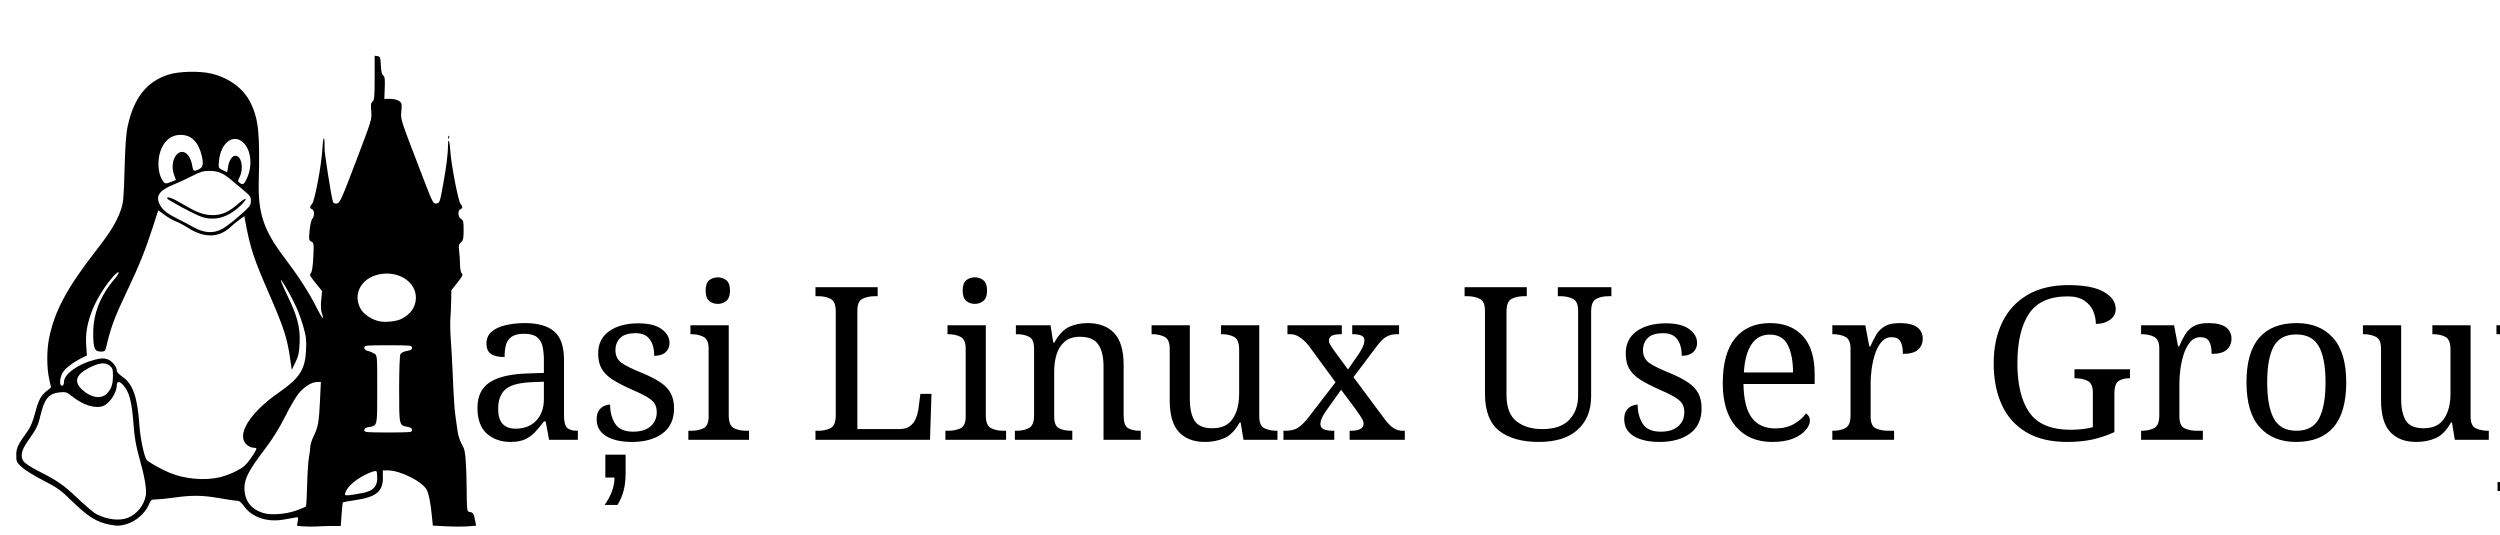
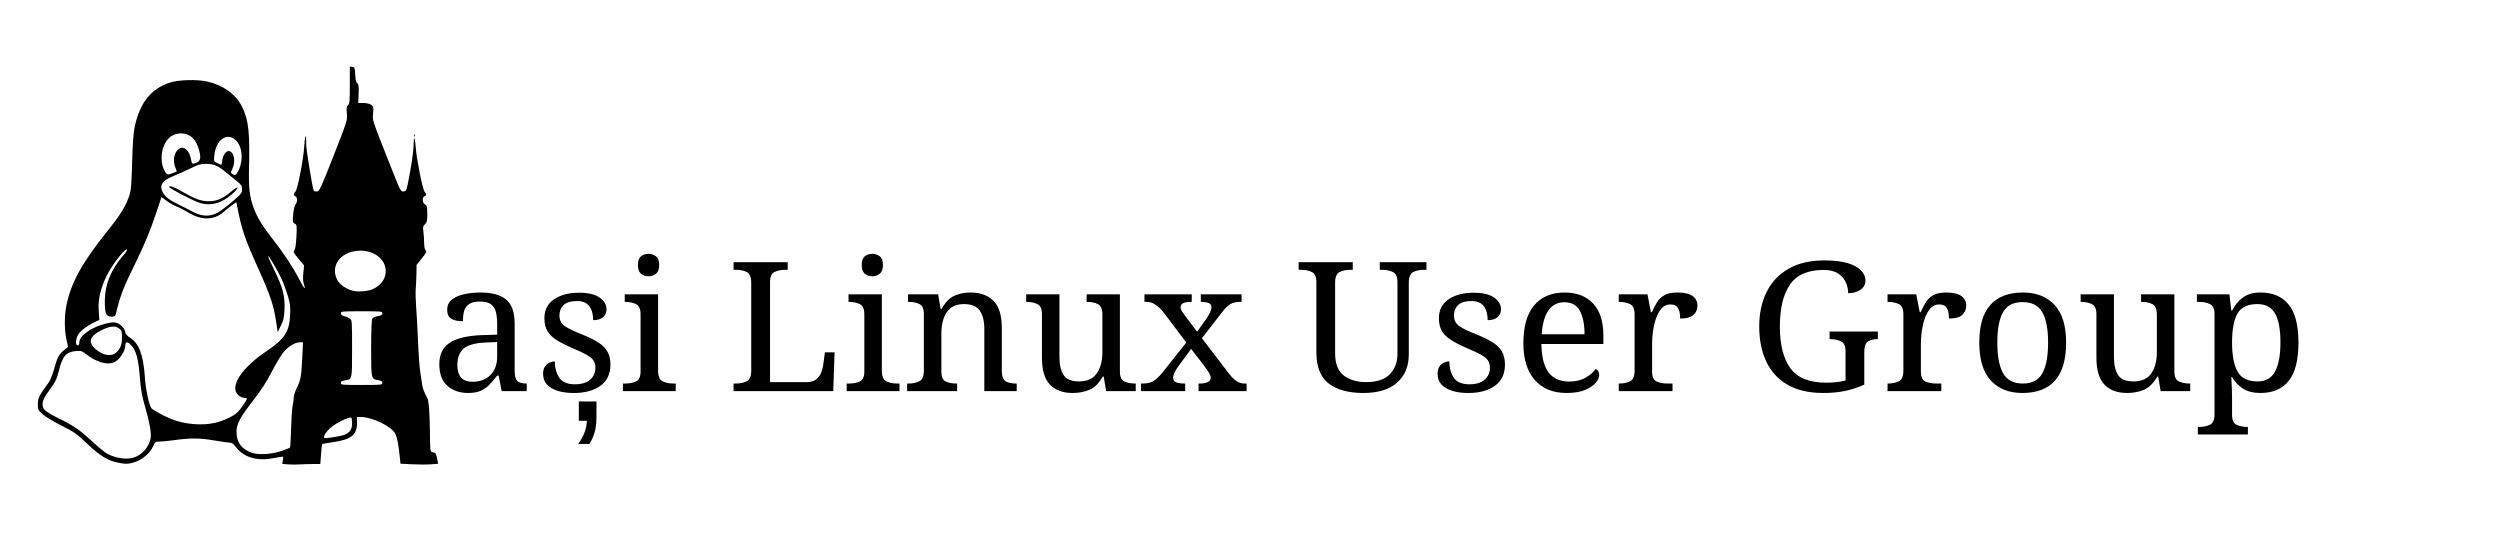
<svg xmlns="http://www.w3.org/2000/svg" width="468" height="100" viewBox="0 0 468 100" id="svg2" version="1.1">
  <defs id="defs4" />
  <g id="layer1" transform="translate(0,-952.3622)">
-     <text xml:space="preserve" style="font-style:normal;font-weight:normal;font-size:40px;line-height:125%;font-family:sans-serif;letter-spacing:0px;word-spacing:0px;fill:#000000;fill-opacity:1;stroke:none;stroke-width:1px;stroke-linecap:butt;stroke-linejoin:miter;stroke-opacity:1" x="87.378" y="1034.685" id="text3413">
-       <tspan id="tspan3415" x="87.378" y="1034.685" style="font-style:normal;font-variant:normal;font-weight:normal;font-stretch:normal;font-size:40px;line-height:125%;font-family:Georgia;-inkscape-font-specification:'Georgia, Normal';text-align:start;writing-mode:lr-tb;text-anchor:start;fill:#000000;fill-opacity:1">asi Linux User Group</tspan>
-     </text>
-     <path style="fill:#000000" d="m 56.772,1050.901 -1.176,-0.103 0.139,-0.839 c 0.134,-0.811 0.117,-0.835 -0.514,-0.703 -0.359,0.074 -1.377,0.253 -2.263,0.396 -3.03,0.487 -5.796,-0.47 -7.266,-2.514 -0.551,-0.766 -0.914,-1.044 -1.367,-1.046 -0.339,0 -1.803,-0.215 -3.253,-0.473 -3.103,-0.553 -5.169,-0.58 -8.467,-0.112 -1.327,0.188 -2.848,0.345 -3.379,0.348 -0.913,0.01 -0.989,0.062 -1.404,1.052 -0.645,1.538 -2.457,3.093 -4.173,3.582 -1.207,0.344 -1.627,0.36 -2.979,0.116 -2.463,-0.445 -4.153,-1.473 -7.018,-4.273 -2.296,-2.243 -2.832,-2.633 -5.538,-4.021 -1.648,-0.846 -3.464,-1.972 -4.035,-2.502 -0.977,-0.908 -1.038,-1.041 -1.038,-2.258 0,-1.331 0.307,-1.967 2.254,-4.666 0.401,-0.557 0.91,-1.813 1.228,-3.036 0.665,-2.554 1.088,-3.381 2.182,-4.266 l 0.847,-0.684 -0.355,-1.643 c -0.451,-2.084 -0.461,-5.243 -0.025,-7.477 0.995,-5.094 3.33,-9.474 8.802,-16.505 2.747,-3.531 3.84,-5.319 4.637,-7.586 0.482,-1.372 0.558,-2.198 0.71,-7.688 0.121,-4.363 0.29,-6.694 0.582,-8.021 1.168,-5.305 3.52,-8.295 7.579,-9.636 1.891,-0.625 5.805,-0.732 8.003,-0.22 3.428,0.799 6.148,2.823 7.464,5.556 1.439,2.986 1.718,5.711 1.491,14.569 -0.155,6.073 0.908,9.223 4.877,14.453 2.588,3.41 4.456,6.307 5.895,9.143 1.119,2.206 1.554,2.688 1.036,1.15 -0.18,-0.534 -0.221,-1.43 -0.115,-2.488 l 0.166,-1.654 -1.225,-1.509 c -1.049,-1.292 -1.177,-1.558 -0.891,-1.845 0.226,-0.227 0.377,-1.196 0.466,-2.991 0.124,-2.507 0.104,-2.67 -0.365,-2.916 -0.459,-0.241 -0.484,-0.397 -0.329,-2.075 0.092,-0.998 0.318,-1.983 0.502,-2.189 0.444,-0.496 0.426,-1.617 -0.028,-1.788 -0.463,-0.174 -0.46,-0.534 0.01,-1.042 0.47,-0.508 1.73,-7.187 1.889,-10.007 0.123,-2.184 0.373,-3.035 0.423,-1.436 0.016,0.51 0.02,0.995 0.009,1.078 -0.073,0.559 1.241,8.97 1.558,9.975 0.093,0.293 0.325,0.405 0.738,0.355 0.558,-0.067 0.825,-0.657 3.592,-7.923 2.944,-7.731 2.987,-7.872 2.846,-9.35 -0.116,-1.214 -0.068,-1.561 0.249,-1.819 0.334,-0.272 0.392,-0.926 0.392,-4.446 l 0,-4.127 0.543,0.076 c 0.495,0.068 0.549,0.22 0.615,1.714 0.05,1.133 0.186,1.72 0.442,1.903 0.294,0.211 0.353,0.684 0.29,2.324 l -0.08,2.06 1.093,-5.2e-4 c 0.624,-4.1e-4 1.336,0.166 1.659,0.388 0.521,0.357 0.557,0.512 0.442,1.906 -0.137,1.667 -0.364,0.968 4.091,12.561 1.78,4.633 1.867,4.8 2.468,4.731 0.605,-0.068 0.641,-0.17 1.266,-3.62 0.613,-3.38 0.893,-5.654 0.917,-7.432 0.019,-1.429 0.317,-0.562 0.418,1.216 0.136,2.388 1.496,9.447 1.909,9.901 0.439,0.483 0.43,0.843 -0.023,1.013 -0.55,0.207 -0.463,1.501 0.121,1.807 0.419,0.22 0.483,0.495 0.483,2.101 0,1.566 -0.076,1.915 -0.498,2.289 -0.417,0.37 -0.474,0.618 -0.348,1.515 0.082,0.59 0.159,1.738 0.17,2.551 0.013,0.922 0.142,1.576 0.343,1.74 0.26,0.211 0.101,0.544 -0.819,1.716 l -1.141,1.454 -0.039,2.011 c -0.021,1.106 -0.088,2.595 -0.149,3.31 -0.061,0.715 -0.021,2.524 0.088,4.021 0.109,1.497 0.256,4.122 0.327,5.831 0.208,5.034 0.374,7.446 0.617,8.956 0.125,0.781 0.279,1.845 0.342,2.366 0.101,0.836 0.444,1.766 1.099,2.976 0.342,0.631 0.541,3.292 0.577,7.704 0.033,4.017 0.057,4.221 0.517,4.302 0.699,0.124 0.817,0.293 1.047,1.499 l 0.207,1.084 -1.546,0.122 c -0.85,0.067 -2.673,0.065 -4.051,-0.01 l -2.505,-0.125 -0.156,-1.563 c -0.273,-2.742 -0.56,-4.249 -0.967,-5.091 -0.763,-1.576 -4.965,-3.688 -7.338,-3.688 l -0.906,0 0.016,1.36 c 0.03,2.591 -1.266,3.641 -5.204,4.218 -1.207,0.177 -2.234,0.36 -2.282,0.407 -0.048,0.048 -0.158,1.062 -0.245,2.255 l -0.157,2.169 -1.497,0 c -0.823,0 -2.138,0.04 -2.92,0.089 -0.783,0.049 -1.952,0.042 -2.599,-0.014 z m -32.786,-1.625 c 1.655,-0.678 2.956,-2.307 3.306,-4.138 0.209,-1.098 -0.205,-3.512 -1.218,-7.099 -0.616,-2.183 -0.898,-3.783 -1.063,-6.032 -0.334,-4.55 -0.801,-6.322 -2.007,-7.616 -0.676,-0.724 -1.135,-0.677 -1.142,0.118 -0.011,1.384 -1.358,3.408 -2.568,3.859 -1.474,0.549 -3.748,-0.166 -5.82,-1.829 -0.957,-0.769 -1.157,-0.835 -2.229,-0.734 -2.155,0.203 -2.939,1.161 -3.73,4.559 -0.391,1.681 -0.728,2.344 -2.382,4.683 -1.156,1.635 -1.377,2.87 -0.669,3.749 0.277,0.344 1.509,1.132 2.738,1.752 3.549,1.788 4.724,2.609 7.435,5.191 1.4,1.333 2.92,2.615 3.379,2.85 2.09,1.067 4.396,1.333 5.97,0.689 z m 31.504,-1.361 c 0.905,-0.325 1.704,-0.648 1.776,-0.718 0.072,-0.07 0.176,-1.917 0.231,-4.104 0.055,-2.187 0.207,-4.487 0.336,-5.112 0.129,-0.624 0.236,-1.476 0.238,-1.892 9.1e-4,-0.416 0.287,-1.343 0.635,-2.058 0.852,-1.753 1.004,-2.604 1.197,-6.683 l 0.165,-3.489 -0.698,0.01 c -1.051,0.01 -2.503,0.927 -3.542,2.247 -0.51,0.649 -1.645,2.607 -2.522,4.352 -1.066,2.123 -2.314,4.119 -3.772,6.032 -2.92,3.832 -3.774,5.457 -3.774,7.178 0,2.379 1.166,3.962 3.461,4.701 1.451,0.467 4.263,0.262 6.269,-0.458 z m 12.458,-3.279 c 1.856,-0.353 2.67,-1.188 2.67,-2.742 0,-0.639 -0.067,-1.227 -0.149,-1.308 -0.274,-0.268 -2.521,0.732 -3.845,1.712 -1.206,0.892 -2.039,1.964 -2.039,2.623 0,0.279 0.717,0.218 3.364,-0.285 z m -26.799,-2.927 c 0.849,-0.196 2.261,-0.732 3.137,-1.19 1.322,-0.692 1.786,-1.109 2.726,-2.453 0.623,-0.891 1.066,-1.684 0.985,-1.763 -0.081,-0.08 -0.384,-0.144 -0.675,-0.144 -0.29,0 -0.815,-0.261 -1.167,-0.58 -1.972,-1.792 0.604,-5.956 6.008,-9.711 3.948,-2.743 4.962,-4.318 5.129,-7.968 0.089,-1.949 0.013,-2.605 -0.511,-4.397 -0.339,-1.159 -0.9,-2.736 -1.248,-3.505 -0.918,-2.035 -2.8,-5.358 -2.951,-5.211 -0.071,0.069 0.478,1.382 1.22,2.915 1.878,3.882 2.412,5.936 2.289,8.804 -0.08,1.878 -0.214,2.507 -0.785,3.684 l -0.688,1.419 -0.322,-2.231 c -0.531,-3.676 -1.208,-5.779 -3.696,-11.489 -3.212,-7.37 -3.732,-8.955 -4.759,-14.51 l -0.102,-0.553 -0.895,0.648 c -0.492,0.356 -1.275,0.999 -1.74,1.428 -2.162,1.998 -4.865,2.039 -7.893,0.12 -0.796,-0.504 -1.843,-1.057 -2.328,-1.229 -0.485,-0.172 -1.415,-0.709 -2.068,-1.193 l -1.187,-0.88 -1.007,3.116 c -1.391,4.306 -2.645,7.422 -4.826,11.987 -2.386,4.995 -3.063,6.826 -3.96,10.704 -0.129,0.558 -0.271,0.65 -0.997,0.65 -1.138,0 -1.398,-0.665 -1.387,-3.548 0.013,-3.576 1.354,-6.952 3.975,-10.008 1.184,-1.38 0.983,-1.853 -0.219,-0.519 -1.452,1.611 -3.142,4.313 -3.89,6.22 -0.996,2.539 -1.334,4.458 -1.178,6.691 l 0.132,1.887 -1.003,0.496 c -1.702,0.842 -3.223,2.056 -3.631,2.898 -0.503,1.038 -0.517,2.27 -0.027,2.27 0.24,0 0.362,-0.236 0.362,-0.702 0,-1.465 2.653,-3.378 5.767,-4.16 1.201,-0.302 1.655,-0.32 2.345,-0.097 0.868,0.281 1.781,1.391 1.782,2.168 5e-4,0.221 0.467,0.717 1.036,1.101 1.959,1.321 2.842,3.823 3.186,9.024 0.165,2.498 0.906,6.005 1.389,6.575 0.361,0.426 2.696,1.734 4.262,2.387 2.827,1.179 6.527,1.512 9.411,0.845 z m 35.985,-8.836 c 0,-0.323 -0.233,-0.49 -0.837,-0.601 -1.594,-0.293 -1.577,-0.217 -1.577,-7.028 0,-3.593 0.099,-6.331 0.238,-6.585 0.14,-0.257 0.637,-0.502 1.207,-0.597 0.736,-0.122 0.969,-0.269 0.969,-0.613 0,-0.429 -0.229,-0.452 -4.465,-0.452 -4.219,0 -4.465,0.025 -4.465,0.448 0,0.292 0.231,0.503 0.664,0.607 0.365,0.088 0.908,0.315 1.207,0.504 0.541,0.343 0.543,0.369 0.543,6.697 0,7.003 0.047,6.791 -1.547,7.044 -0.635,0.102 -0.866,0.256 -0.866,0.58 0,0.416 0.265,0.442 4.465,0.442 4.216,0 4.465,-0.025 4.465,-0.447 z m -57.139,-6.827 c 0.859,-0.883 1.147,-1.727 1.147,-3.369 0,-1.231 -0.075,-1.444 -0.663,-1.898 -0.858,-0.662 -2.062,-0.497 -3.999,0.548 -2.328,1.255 -2.665,2.542 -1.056,4.021 1.622,1.49 3.519,1.78 4.572,0.698 z m 55.087,-13.957 c 1.777,-0.858 2.775,-2.289 2.775,-3.978 0,-2.754 -2.729,-4.79 -6.049,-4.51 -3.802,0.32 -5.923,3.474 -4.357,6.482 0.564,1.084 2.158,2.155 3.624,2.436 1.142,0.218 3.1,0.01 4.007,-0.43 z M 41.635,995.194 c 0.887,-0.497 2.591,-1.859 4.278,-3.418 0.863,-0.797 1.054,-1.128 1.054,-1.82 0,-0.728 -0.173,-0.988 -1.237,-1.865 -0.68,-0.56 -1.785,-1.484 -2.455,-2.053 -1.538,-1.307 -2.469,-1.686 -4.133,-1.686 -1.075,0 -1.664,0.176 -3.137,0.936 -0.997,0.515 -2.632,1.27 -3.632,1.678 -2.584,1.055 -3.291,2.131 -2.445,3.726 0.52,0.98 1.387,1.667 3.322,2.633 0.973,0.486 2.305,1.187 2.96,1.559 1.992,1.131 3.779,1.233 5.425,0.31 z m -3.96,-2.264 c -1.393,-0.49 -6.376,-3.168 -6.388,-3.432 -0.02,-0.447 0.978,-0.075 2.993,1.116 2.657,1.571 3.897,2.018 5.6,2.018 1.647,0 2.978,-0.604 4.755,-2.156 1.677,-1.465 1.852,-0.956 0.194,0.564 -2.283,2.093 -4.737,2.741 -7.154,1.89 z m 8.579,-7.248 c 1.057,-2.345 0.74,-5.267 -0.721,-6.639 -1.852,-1.739 -4.224,0.053 -4.536,3.427 -0.123,1.329 -0.115,1.35 0.667,1.732 0.435,0.213 0.815,0.387 0.843,0.387 0.029,0 0.111,-0.43 0.183,-0.955 0.163,-1.191 0.764,-2.12 1.373,-2.12 1.135,0 1.608,2.311 0.81,3.958 -0.384,0.793 -0.382,0.853 0.036,1.152 0.572,0.41 0.812,0.242 1.346,-0.942 z m -14.143,0.702 0.816,-0.334 -0.363,-1.026 c -0.416,-1.175 -0.305,-2.544 0.276,-3.413 1.085,-1.623 2.726,-0.715 3.139,1.737 0.183,1.09 0.274,1.145 1.207,0.728 0.785,-0.35 0.944,-0.976 0.616,-2.412 -0.623,-2.724 -1.937,-4.053 -4.008,-4.053 -1.521,0 -2.707,0.798 -3.464,2.332 -0.946,1.915 -0.89,4.708 0.125,6.243 0.413,0.624 0.569,0.643 1.655,0.198 z m 51.801,-8.281 c -0.011,-0.249 0.047,-0.389 0.127,-0.31 0.08,0.079 0.089,0.283 0.019,0.454 -0.077,0.189 -0.134,0.133 -0.146,-0.143 z" id="path3563" />
-     <text xml:space="preserve" style="font-style:normal;font-variant:normal;font-weight:normal;font-stretch:normal;font-size:40px;line-height:125%;font-family:Arial;-inkscape-font-specification:Arial;letter-spacing:0px;word-spacing:0px;fill:#000000;fill-opacity:1;stroke:none;stroke-width:1px;stroke-linecap:butt;stroke-linejoin:miter;stroke-opacity:1" x="109.602" y="1041.756" id="text3348">
-       <tspan id="tspan3350" x="109.602" y="1041.756">,</tspan>
-     </text>
+     <g id="g3399" transform="matrix(0.8705142,0,0,0.845295,4.434477,150.9691)">
+       <text id="text3413" y="1034.685" x="87.378" style="font-style:normal;font-weight:normal;font-size:40px;line-height:125%;font-family:sans-serif;letter-spacing:0px;word-spacing:0px;fill:#000000;fill-opacity:1;stroke:none;stroke-width:1px;stroke-linecap:butt;stroke-linejoin:miter;stroke-opacity:1" xml:space="preserve">
+         <tspan style="font-style:normal;font-variant:normal;font-weight:normal;font-stretch:normal;font-size:40px;line-height:125%;font-family:Georgia;-inkscape-font-specification:'Georgia, Normal';text-align:start;writing-mode:lr-tb;text-anchor:start;fill:#000000;fill-opacity:1" y="1034.685" x="87.378" id="tspan3415">asi Linux User Group</tspan>
+       </text>
+       <path id="path3563" d="m 56.772,1050.901 -1.176,-0.103 0.139,-0.839 c 0.134,-0.811 0.117,-0.835 -0.514,-0.703 -0.359,0.074 -1.377,0.253 -2.263,0.396 -3.03,0.487 -5.796,-0.47 -7.266,-2.514 -0.551,-0.766 -0.914,-1.044 -1.367,-1.046 -0.339,0 -1.803,-0.215 -3.253,-0.473 -3.103,-0.553 -5.169,-0.58 -8.467,-0.112 -1.327,0.188 -2.848,0.345 -3.379,0.348 -0.913,0.01 -0.989,0.062 -1.404,1.052 -0.645,1.538 -2.457,3.093 -4.173,3.582 -1.207,0.344 -1.627,0.36 -2.979,0.116 -2.463,-0.445 -4.153,-1.473 -7.018,-4.273 -2.296,-2.243 -2.832,-2.633 -5.538,-4.021 -1.648,-0.846 -3.464,-1.972 -4.035,-2.502 -0.977,-0.908 -1.038,-1.041 -1.038,-2.258 0,-1.331 0.307,-1.967 2.254,-4.666 0.401,-0.557 0.91,-1.813 1.228,-3.036 0.665,-2.554 1.088,-3.381 2.182,-4.266 l 0.847,-0.684 -0.355,-1.643 c -0.451,-2.084 -0.461,-5.243 -0.025,-7.477 0.995,-5.094 3.33,-9.474 8.802,-16.505 2.747,-3.531 3.84,-5.319 4.637,-7.586 0.482,-1.372 0.558,-2.198 0.71,-7.688 0.121,-4.363 0.29,-6.694 0.582,-8.021 1.168,-5.305 3.52,-8.295 7.579,-9.636 1.891,-0.625 5.805,-0.732 8.003,-0.22 3.428,0.799 6.148,2.823 7.464,5.556 1.439,2.986 1.718,5.711 1.491,14.569 -0.155,6.073 0.908,9.223 4.877,14.453 2.588,3.41 4.456,6.307 5.895,9.143 1.119,2.206 1.554,2.688 1.036,1.15 -0.18,-0.534 -0.221,-1.43 -0.115,-2.488 l 0.166,-1.654 -1.225,-1.509 c -1.049,-1.292 -1.177,-1.558 -0.891,-1.845 0.226,-0.227 0.377,-1.196 0.466,-2.991 0.124,-2.507 0.104,-2.67 -0.365,-2.916 -0.459,-0.241 -0.484,-0.397 -0.329,-2.075 0.092,-0.998 0.318,-1.983 0.502,-2.189 0.444,-0.496 0.426,-1.617 -0.028,-1.788 -0.463,-0.174 -0.46,-0.534 0.01,-1.042 0.47,-0.508 1.73,-7.187 1.889,-10.007 0.123,-2.184 0.373,-3.035 0.423,-1.436 0.016,0.51 0.02,0.995 0.009,1.078 -0.073,0.559 1.241,8.97 1.558,9.975 0.093,0.293 0.325,0.405 0.738,0.355 0.558,-0.067 0.825,-0.657 3.592,-7.923 2.944,-7.731 2.987,-7.872 2.846,-9.35 -0.116,-1.214 -0.068,-1.561 0.249,-1.819 0.334,-0.272 0.392,-0.926 0.392,-4.446 l 0,-4.127 0.543,0.076 c 0.495,0.068 0.549,0.22 0.615,1.714 0.05,1.133 0.186,1.72 0.442,1.903 0.294,0.211 0.353,0.684 0.29,2.324 l -0.08,2.06 1.093,-5.2e-4 c 0.624,-4.1e-4 1.336,0.166 1.659,0.388 0.521,0.357 0.557,0.512 0.442,1.906 -0.137,1.667 -0.364,0.968 4.091,12.561 1.78,4.633 1.867,4.8 2.468,4.731 0.605,-0.068 0.641,-0.17 1.266,-3.62 0.613,-3.38 0.893,-5.654 0.917,-7.432 0.019,-1.429 0.317,-0.562 0.418,1.216 0.136,2.388 1.496,9.447 1.909,9.901 0.439,0.483 0.43,0.843 -0.023,1.013 -0.55,0.207 -0.463,1.501 0.121,1.807 0.419,0.22 0.483,0.495 0.483,2.101 0,1.566 -0.076,1.915 -0.498,2.289 -0.417,0.37 -0.474,0.618 -0.348,1.515 0.082,0.59 0.159,1.738 0.17,2.551 0.013,0.922 0.142,1.576 0.343,1.74 0.26,0.211 0.101,0.544 -0.819,1.716 l -1.141,1.454 -0.039,2.011 c -0.021,1.106 -0.088,2.595 -0.149,3.31 -0.061,0.715 -0.021,2.524 0.088,4.021 0.109,1.497 0.256,4.122 0.327,5.831 0.208,5.034 0.374,7.446 0.617,8.956 0.125,0.781 0.279,1.845 0.342,2.366 0.101,0.836 0.444,1.766 1.099,2.976 0.342,0.631 0.541,3.292 0.577,7.704 0.033,4.017 0.057,4.221 0.517,4.302 0.699,0.124 0.817,0.293 1.047,1.499 l 0.207,1.084 -1.546,0.122 c -0.85,0.067 -2.673,0.065 -4.051,-0.01 l -2.505,-0.125 -0.156,-1.563 c -0.273,-2.742 -0.56,-4.249 -0.967,-5.091 -0.763,-1.576 -4.965,-3.688 -7.338,-3.688 l -0.906,0 0.016,1.36 c 0.03,2.591 -1.266,3.641 -5.204,4.218 -1.207,0.177 -2.234,0.36 -2.282,0.407 -0.048,0.048 -0.158,1.062 -0.245,2.255 l -0.157,2.169 -1.497,0 c -0.823,0 -2.138,0.04 -2.92,0.089 -0.783,0.049 -1.952,0.042 -2.599,-0.014 z m -32.786,-1.625 c 1.655,-0.678 2.956,-2.307 3.306,-4.138 0.209,-1.098 -0.205,-3.512 -1.218,-7.099 -0.616,-2.183 -0.898,-3.783 -1.063,-6.032 -0.334,-4.55 -0.801,-6.322 -2.007,-7.616 -0.676,-0.724 -1.135,-0.677 -1.142,0.118 -0.011,1.384 -1.358,3.408 -2.568,3.859 -1.474,0.549 -3.748,-0.166 -5.82,-1.829 -0.957,-0.769 -1.157,-0.835 -2.229,-0.734 -2.155,0.203 -2.939,1.161 -3.73,4.559 -0.391,1.681 -0.728,2.344 -2.382,4.683 -1.156,1.635 -1.377,2.87 -0.669,3.749 0.277,0.344 1.509,1.132 2.738,1.752 3.549,1.788 4.724,2.609 7.435,5.191 1.4,1.333 2.92,2.615 3.379,2.85 2.09,1.067 4.396,1.333 5.97,0.689 z m 31.504,-1.361 c 0.905,-0.325 1.704,-0.648 1.776,-0.718 0.072,-0.07 0.176,-1.917 0.231,-4.104 0.055,-2.187 0.207,-4.487 0.336,-5.112 0.129,-0.624 0.236,-1.476 0.238,-1.892 9.1e-4,-0.416 0.287,-1.343 0.635,-2.058 0.852,-1.753 1.004,-2.604 1.197,-6.683 l 0.165,-3.489 -0.698,0.01 c -1.051,0.01 -2.503,0.927 -3.542,2.247 -0.51,0.649 -1.645,2.607 -2.522,4.352 -1.066,2.123 -2.314,4.119 -3.772,6.032 -2.92,3.832 -3.774,5.457 -3.774,7.178 0,2.379 1.166,3.962 3.461,4.701 1.451,0.467 4.263,0.262 6.269,-0.458 z m 12.458,-3.279 c 1.856,-0.353 2.67,-1.188 2.67,-2.742 0,-0.639 -0.067,-1.227 -0.149,-1.308 -0.274,-0.268 -2.521,0.732 -3.845,1.712 -1.206,0.892 -2.039,1.964 -2.039,2.623 0,0.279 0.717,0.218 3.364,-0.285 z m -26.799,-2.927 c 0.849,-0.196 2.261,-0.732 3.137,-1.19 1.322,-0.692 1.786,-1.109 2.726,-2.453 0.623,-0.891 1.066,-1.684 0.985,-1.763 -0.081,-0.08 -0.384,-0.144 -0.675,-0.144 -0.29,0 -0.815,-0.261 -1.167,-0.58 -1.972,-1.792 0.604,-5.956 6.008,-9.711 3.948,-2.743 4.962,-4.318 5.129,-7.968 0.089,-1.949 0.013,-2.605 -0.511,-4.397 -0.339,-1.159 -0.9,-2.736 -1.248,-3.505 -0.918,-2.035 -2.8,-5.358 -2.951,-5.211 -0.071,0.069 0.478,1.382 1.22,2.915 1.878,3.882 2.412,5.936 2.289,8.804 -0.08,1.878 -0.214,2.507 -0.785,3.684 l -0.688,1.419 -0.322,-2.231 c -0.531,-3.676 -1.208,-5.779 -3.696,-11.489 -3.212,-7.37 -3.732,-8.955 -4.759,-14.51 l -0.102,-0.553 -0.895,0.648 c -0.492,0.356 -1.275,0.999 -1.74,1.428 -2.162,1.998 -4.865,2.039 -7.893,0.12 -0.796,-0.504 -1.843,-1.057 -2.328,-1.229 -0.485,-0.172 -1.415,-0.709 -2.068,-1.193 l -1.187,-0.88 -1.007,3.116 c -1.391,4.306 -2.645,7.422 -4.826,11.987 -2.386,4.995 -3.063,6.826 -3.96,10.704 -0.129,0.558 -0.271,0.65 -0.997,0.65 -1.138,0 -1.398,-0.665 -1.387,-3.548 0.013,-3.576 1.354,-6.952 3.975,-10.008 1.184,-1.38 0.983,-1.853 -0.219,-0.519 -1.452,1.611 -3.142,4.313 -3.89,6.22 -0.996,2.539 -1.334,4.458 -1.178,6.691 l 0.132,1.887 -1.003,0.496 c -1.702,0.842 -3.223,2.056 -3.631,2.898 -0.503,1.038 -0.517,2.27 -0.027,2.27 0.24,0 0.362,-0.236 0.362,-0.702 0,-1.465 2.653,-3.378 5.767,-4.16 1.201,-0.302 1.655,-0.32 2.345,-0.097 0.868,0.281 1.781,1.391 1.782,2.168 5e-4,0.221 0.467,0.717 1.036,1.101 1.959,1.321 2.842,3.823 3.186,9.024 0.165,2.498 0.906,6.005 1.389,6.575 0.361,0.426 2.696,1.734 4.262,2.387 2.827,1.179 6.527,1.512 9.411,0.845 z m 35.985,-8.836 c 0,-0.323 -0.233,-0.49 -0.837,-0.601 -1.594,-0.293 -1.577,-0.217 -1.577,-7.028 0,-3.593 0.099,-6.331 0.238,-6.585 0.14,-0.257 0.637,-0.502 1.207,-0.597 0.736,-0.122 0.969,-0.269 0.969,-0.613 0,-0.429 -0.229,-0.452 -4.465,-0.452 -4.219,0 -4.465,0.025 -4.465,0.448 0,0.292 0.231,0.503 0.664,0.607 0.365,0.088 0.908,0.315 1.207,0.504 0.541,0.343 0.543,0.369 0.543,6.697 0,7.003 0.047,6.791 -1.547,7.044 -0.635,0.102 -0.866,0.256 -0.866,0.58 0,0.416 0.265,0.442 4.465,0.442 4.216,0 4.465,-0.025 4.465,-0.447 z m -57.139,-6.827 c 0.859,-0.883 1.147,-1.727 1.147,-3.369 0,-1.231 -0.075,-1.444 -0.663,-1.898 -0.858,-0.662 -2.062,-0.497 -3.999,0.548 -2.328,1.255 -2.665,2.542 -1.056,4.021 1.622,1.49 3.519,1.78 4.572,0.698 z m 55.087,-13.957 c 1.777,-0.858 2.775,-2.289 2.775,-3.978 0,-2.754 -2.729,-4.79 -6.049,-4.51 -3.802,0.32 -5.923,3.474 -4.357,6.482 0.564,1.084 2.158,2.155 3.624,2.436 1.142,0.218 3.1,0.01 4.007,-0.43 z M 41.635,995.194 c 0.887,-0.497 2.591,-1.859 4.278,-3.418 0.863,-0.797 1.054,-1.128 1.054,-1.82 0,-0.728 -0.173,-0.988 -1.237,-1.865 -0.68,-0.56 -1.785,-1.484 -2.455,-2.053 -1.538,-1.307 -2.469,-1.686 -4.133,-1.686 -1.075,0 -1.664,0.176 -3.137,0.936 -0.997,0.515 -2.632,1.27 -3.632,1.678 -2.584,1.055 -3.291,2.131 -2.445,3.726 0.52,0.98 1.387,1.667 3.322,2.633 0.973,0.486 2.305,1.187 2.96,1.559 1.992,1.131 3.779,1.233 5.425,0.31 z m -3.96,-2.264 c -1.393,-0.49 -6.376,-3.168 -6.388,-3.432 -0.02,-0.447 0.978,-0.075 2.993,1.116 2.657,1.571 3.897,2.018 5.6,2.018 1.647,0 2.978,-0.604 4.755,-2.156 1.677,-1.465 1.852,-0.956 0.194,0.564 -2.283,2.093 -4.737,2.741 -7.154,1.89 z m 8.579,-7.248 c 1.057,-2.345 0.74,-5.267 -0.721,-6.639 -1.852,-1.739 -4.224,0.053 -4.536,3.427 -0.123,1.329 -0.115,1.35 0.667,1.732 0.435,0.213 0.815,0.387 0.843,0.387 0.029,0 0.111,-0.43 0.183,-0.955 0.163,-1.191 0.764,-2.12 1.373,-2.12 1.135,0 1.608,2.311 0.81,3.958 -0.384,0.793 -0.382,0.853 0.036,1.152 0.572,0.41 0.812,0.242 1.346,-0.942 z m -14.143,0.702 0.816,-0.334 -0.363,-1.026 c -0.416,-1.175 -0.305,-2.544 0.276,-3.413 1.085,-1.623 2.726,-0.715 3.139,1.737 0.183,1.09 0.274,1.145 1.207,0.728 0.785,-0.35 0.944,-0.976 0.616,-2.412 -0.623,-2.724 -1.937,-4.053 -4.008,-4.053 -1.521,0 -2.707,0.798 -3.464,2.332 -0.946,1.915 -0.89,4.708 0.125,6.243 0.413,0.624 0.569,0.643 1.655,0.198 z m 51.801,-8.281 c -0.011,-0.249 0.047,-0.389 0.127,-0.31 0.08,0.079 0.089,0.283 0.019,0.454 -0.077,0.189 -0.134,0.133 -0.146,-0.143 z" style="fill:#000000" />
+       <text id="text3348" y="1041.251" x="115.662" style="font-style:normal;font-variant:normal;font-weight:normal;font-stretch:normal;font-size:40px;line-height:125%;font-family:Arial;-inkscape-font-specification:Arial;letter-spacing:0px;word-spacing:0px;fill:#000000;fill-opacity:1;stroke:none;stroke-width:1px;stroke-linecap:butt;stroke-linejoin:miter;stroke-opacity:1" xml:space="preserve">
+         <tspan y="1041.251" x="115.662" id="tspan3350">,</tspan>
+       </text>
+     </g>
  </g>
</svg>
